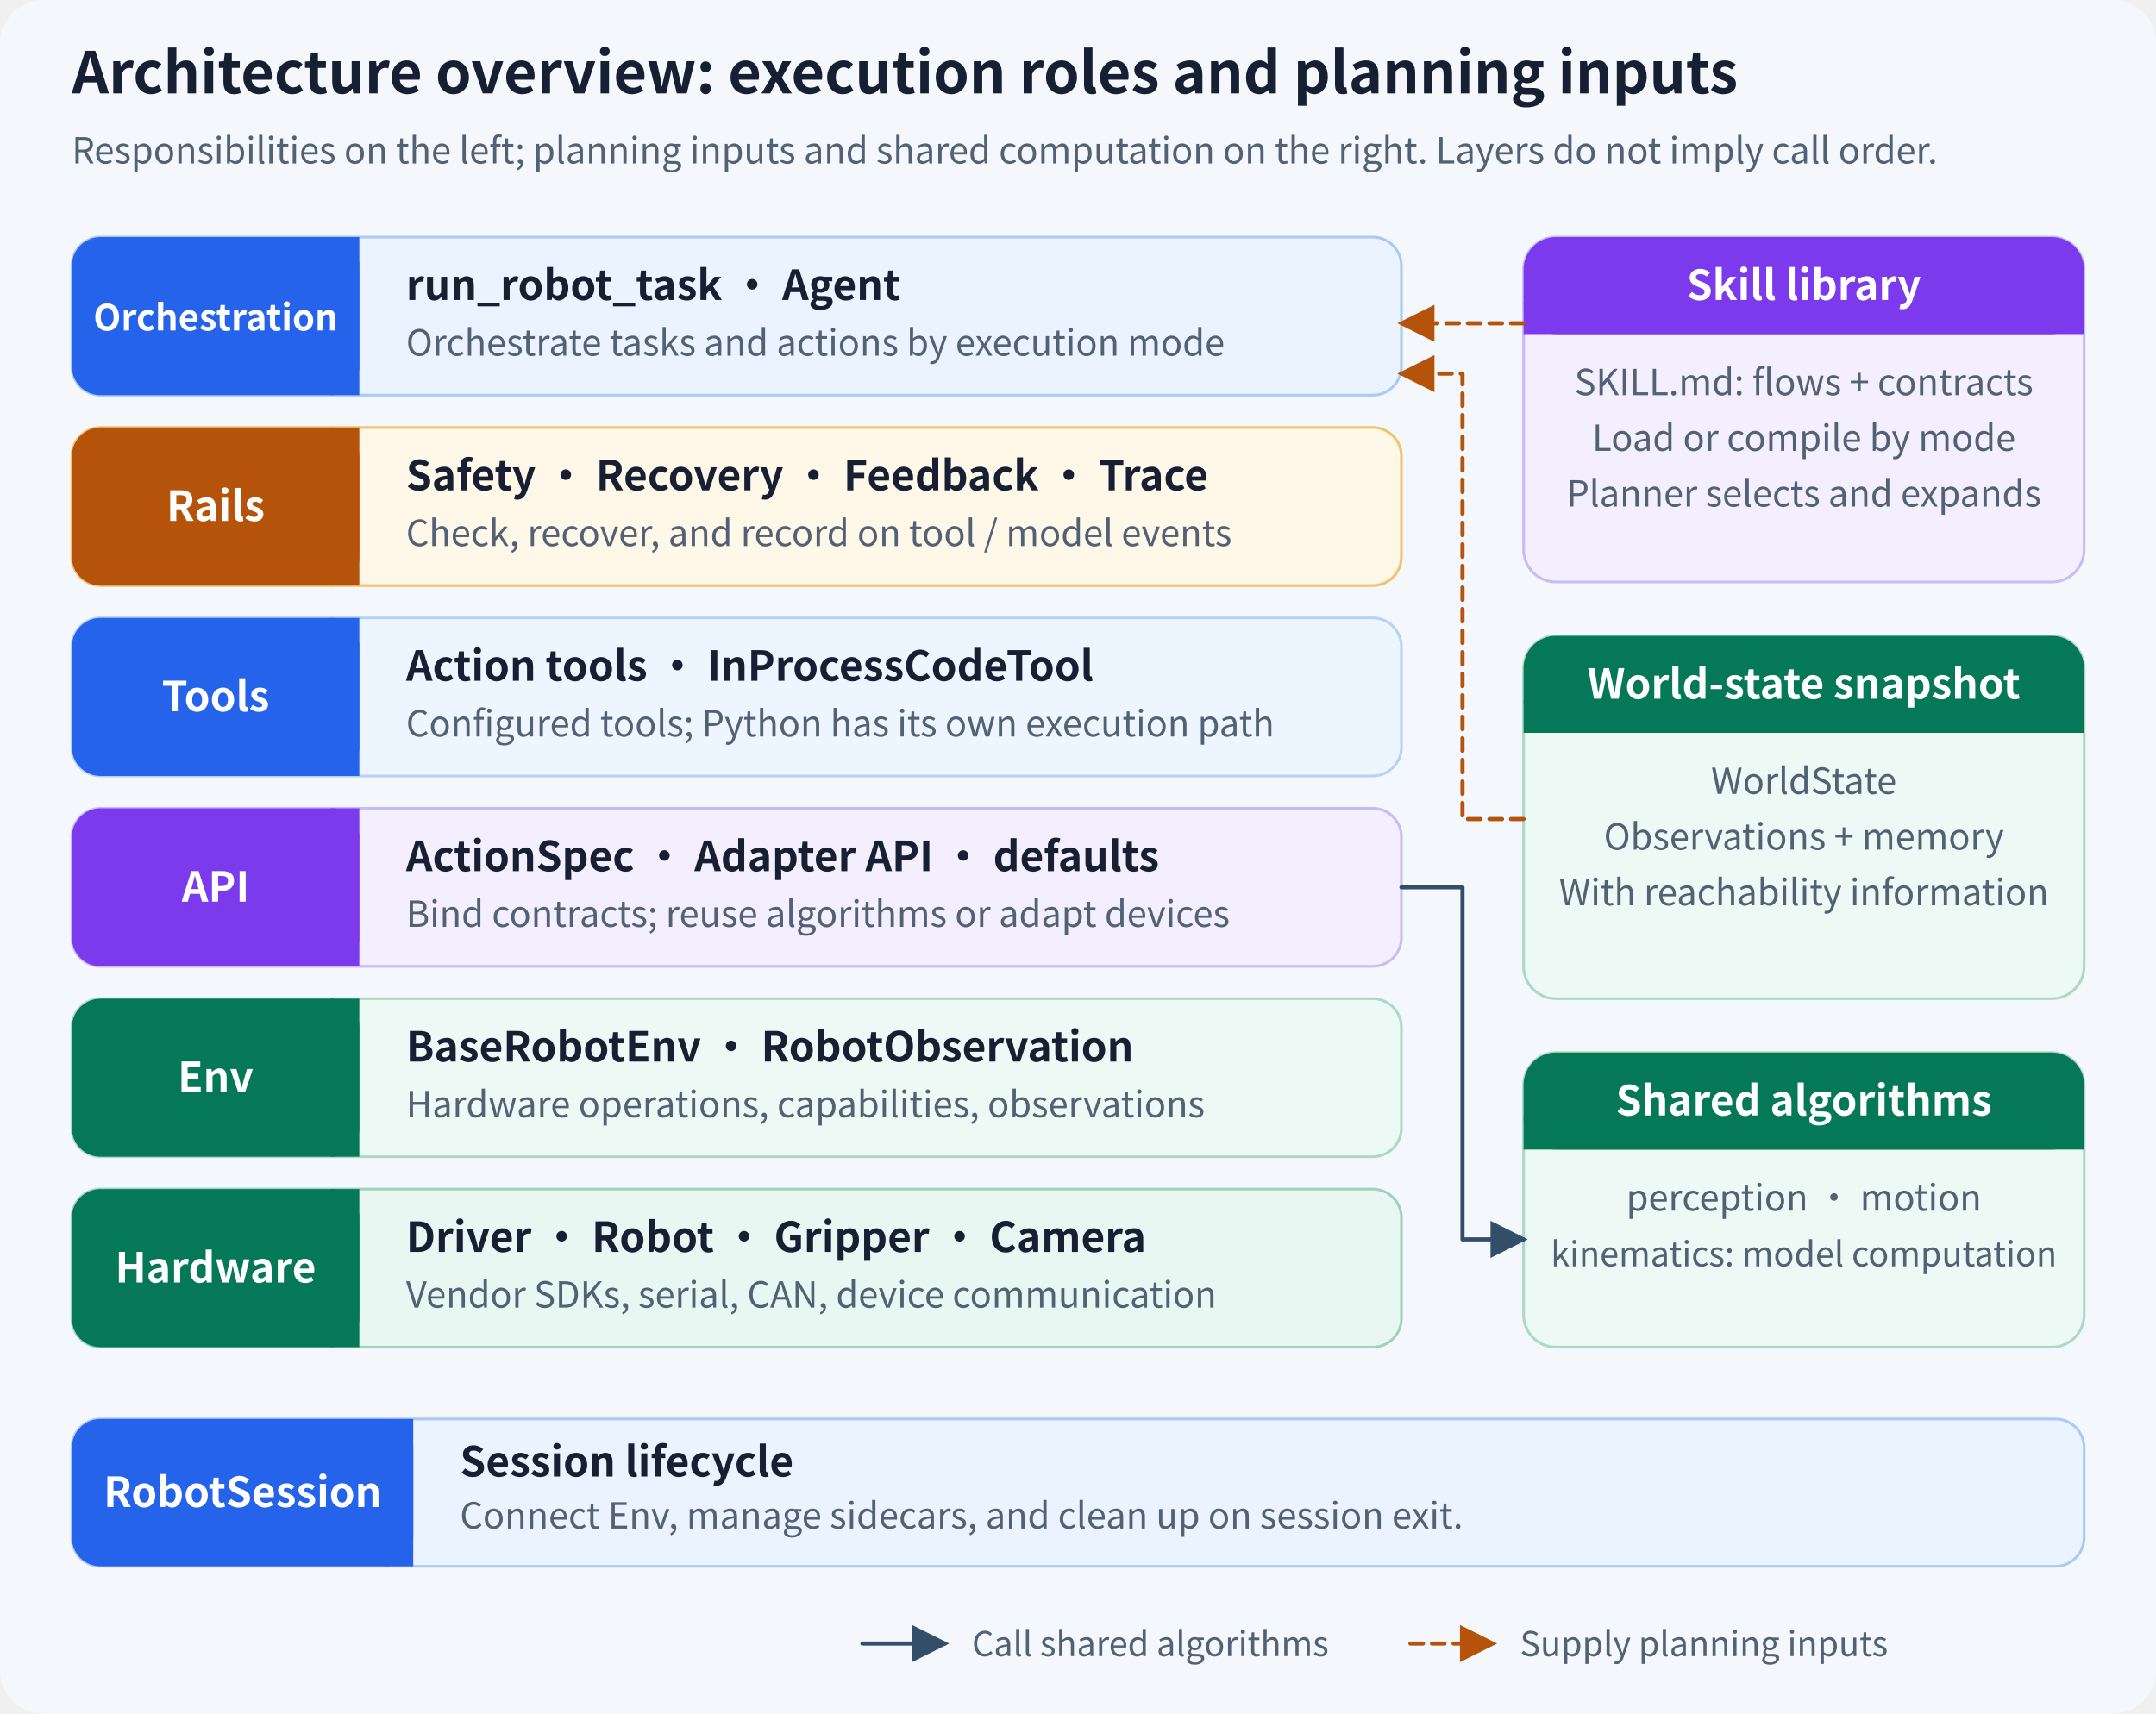
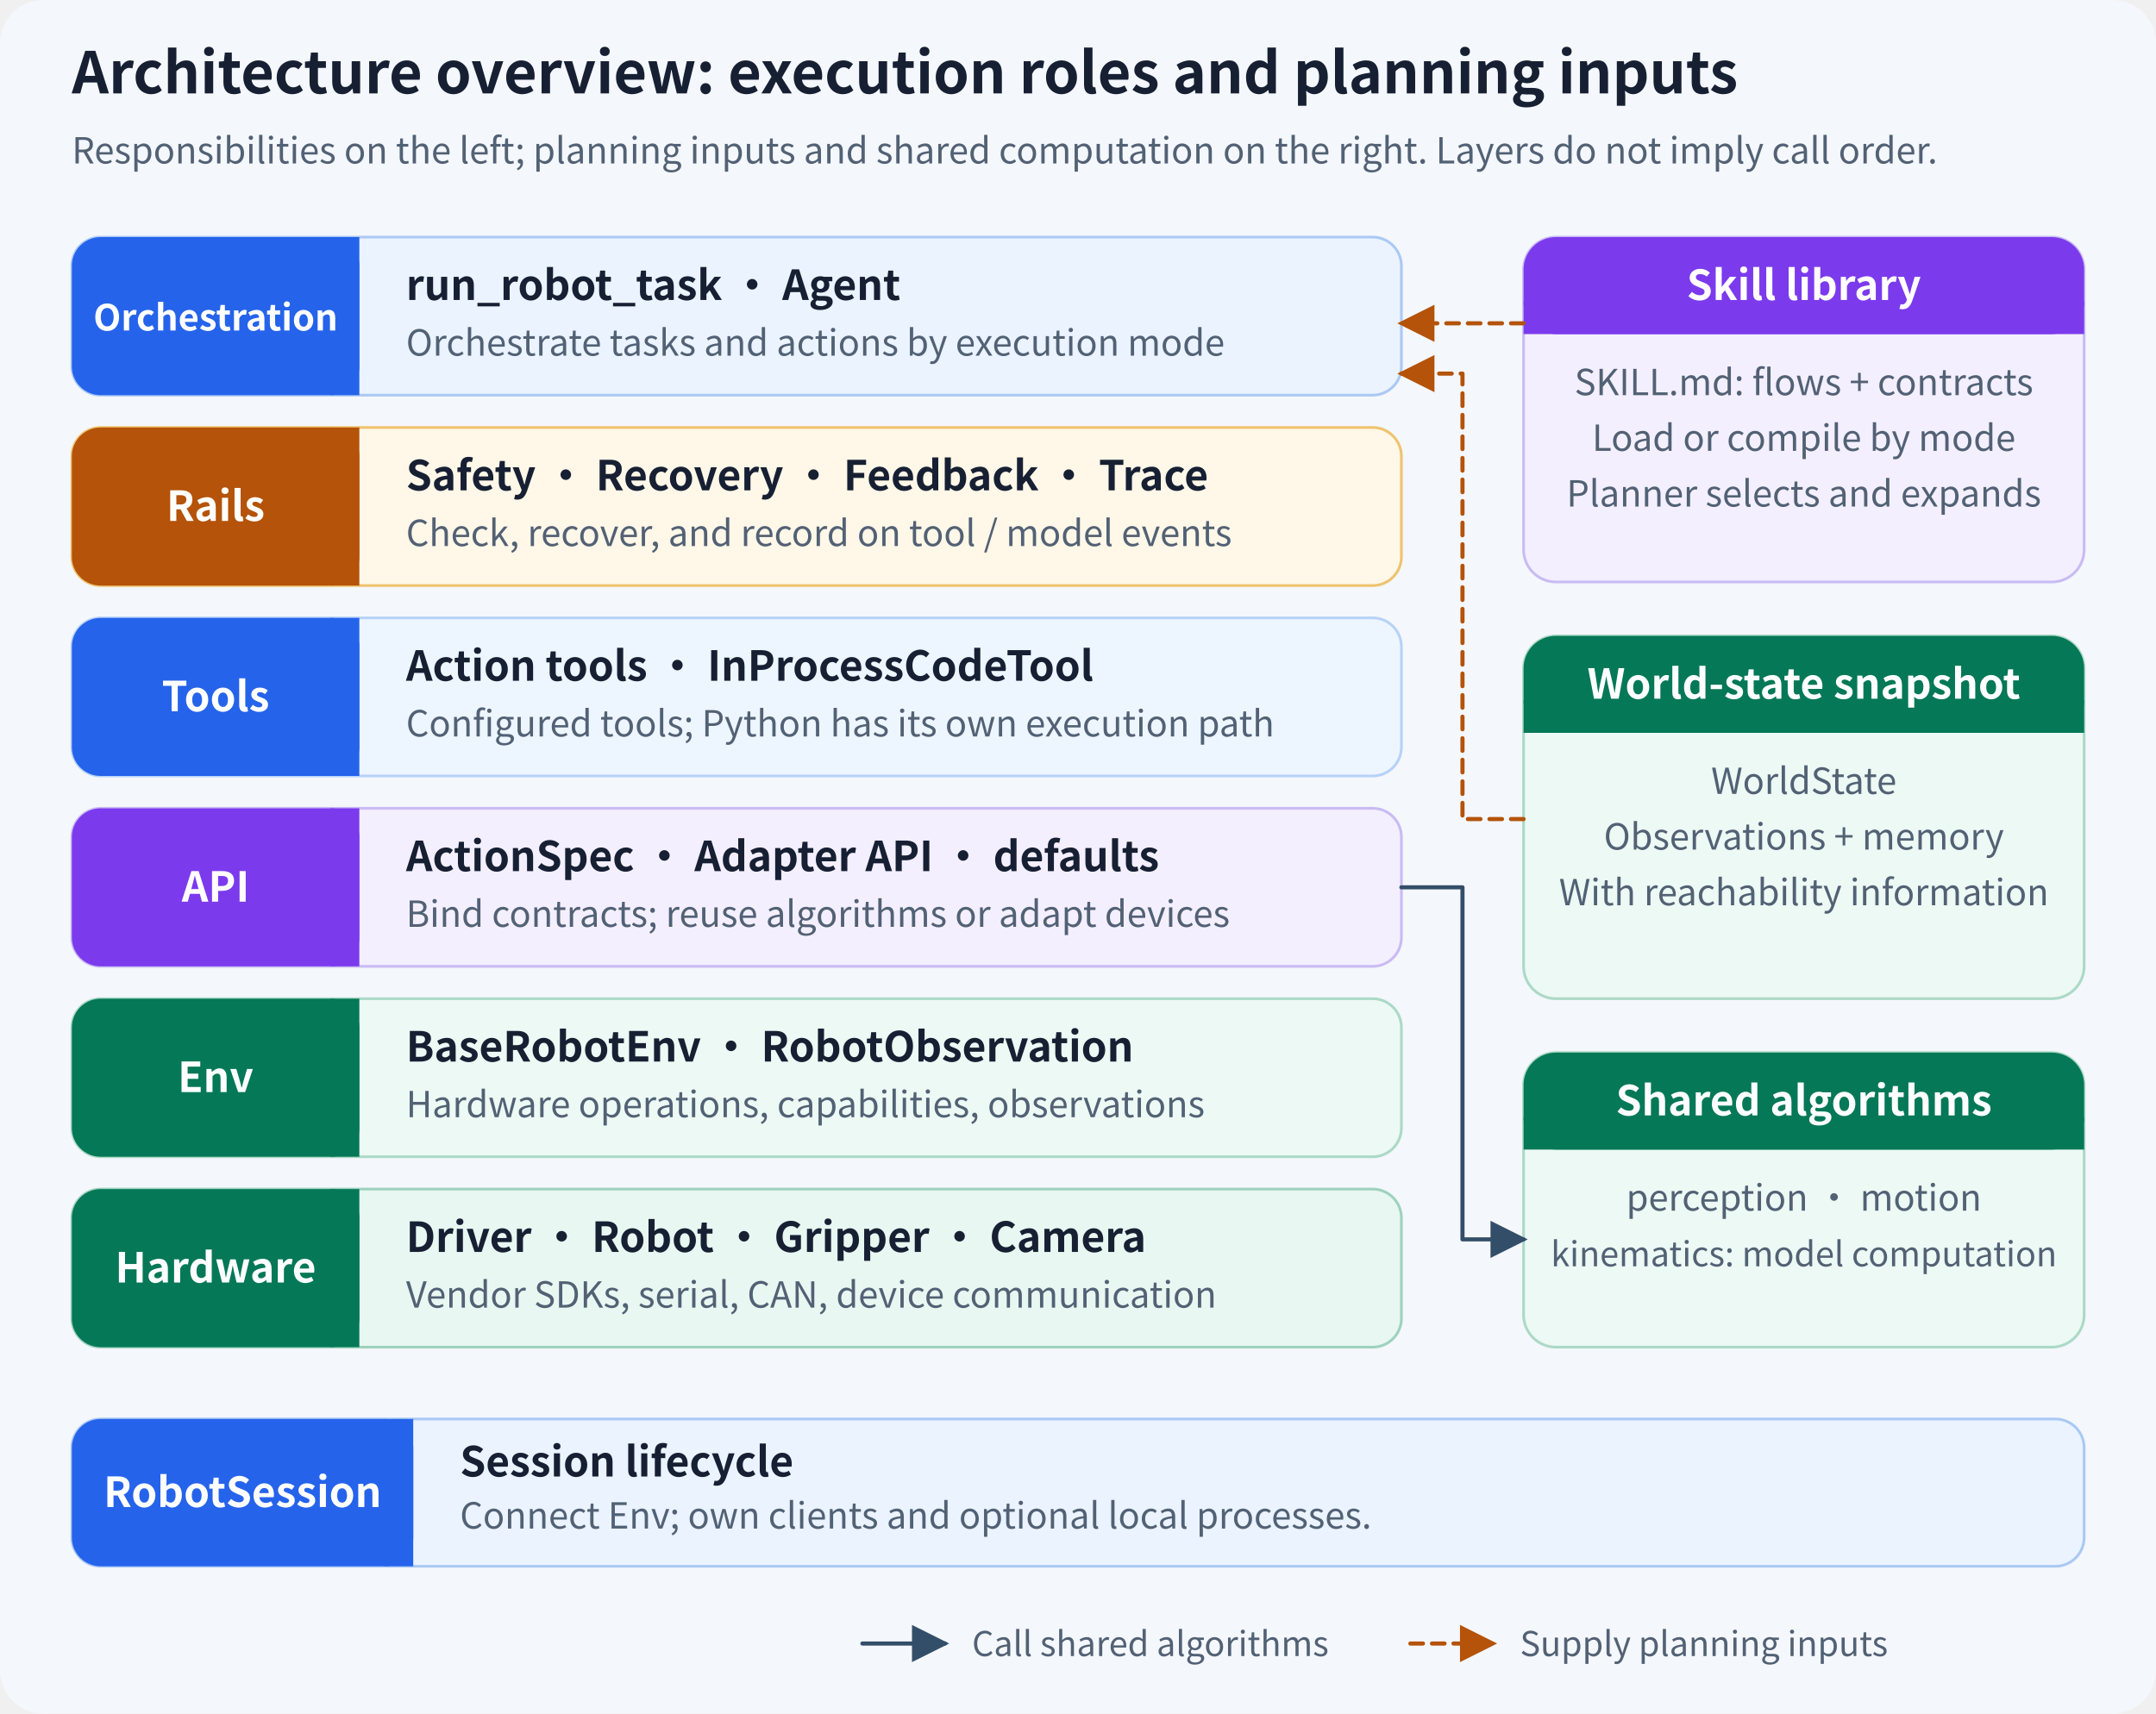
<svg xmlns="http://www.w3.org/2000/svg" width="1200" height="954" viewBox="0 0 1200 954" role="img" aria-labelledby="title desc">
  <defs>
    <marker id="arrow" markerWidth="9" markerHeight="9" refX="8" refY="4.5" orient="auto">
      <path d="M0 0 L9 4.5 L0 9 Z" fill="#334e68" />
    </marker>
    <marker id="input-arrow" markerWidth="9" markerHeight="9" refX="8" refY="4.5" orient="auto">
      <path d="M0 0 L9 4.5 L0 9 Z" fill="#b45309" />
    </marker>
    <filter id="shadow" x="-10%" y="-15%" width="120%" height="140%">
      <feDropShadow dx="0" dy="3" stdDeviation="4" flood-color="#19324d" flood-opacity="0.12" />
    </filter>
    <style>text { font-family: "Noto Sans CJK SC", "Microsoft YaHei", "PingFang SC", sans-serif; } path, line { stroke-linejoin: round; stroke-linecap: round; }</style>
  </defs>
  <rect x="0" y="0" width="1200" height="954" rx="24" fill="#f4f7fc" />
  <text id="text-1" x="40" y="52" font-size="32" font-weight="700" fill="#172033" text-anchor="start" data-max-width="1120">Architecture overview: execution roles and planning inputs</text>
  <text id="text-2" x="40" y="91" font-size="20" font-weight="400" fill="#526174" text-anchor="start" data-max-width="1120">Responsibilities on the left; planning inputs and shared computation on the right. Layers do not imply call order.</text>
  <rect x="40" y="132" width="740" height="88" rx="16" fill="#eaf3ff" stroke="#aac9f3" stroke-width="1.5" />
  <rect x="40" y="132" width="160" height="88" rx="16" fill="#2563eb" />
  <rect x="184" y="132" width="16" height="88" rx="0" fill="#2563eb" />
  <text id="text-3" x="120.0" y="184.0" font-size="20" font-weight="700" fill="#ffffff" text-anchor="middle" data-max-width="136">Orchestration</text>
  <text id="text-4" x="226" y="167" font-size="23" font-weight="700" fill="#172033" text-anchor="start" data-max-width="534">run_robot_task · Agent</text>
  <text id="text-5" x="226" y="198" font-size="20" font-weight="400" fill="#526174" text-anchor="start" data-max-width="534">Orchestrate tasks and actions by execution mode</text>
  <rect x="40" y="238" width="740" height="88" rx="16" fill="#fff7e8" stroke="#efc36f" stroke-width="1.5" />
  <rect x="40" y="238" width="160" height="88" rx="16" fill="#b45309" />
  <rect x="184" y="238" width="16" height="88" rx="0" fill="#b45309" />
  <text id="text-6" x="120.0" y="290.0" font-size="23" font-weight="700" fill="#ffffff" text-anchor="middle" data-max-width="136">Rails</text>
  <text id="text-7" x="226" y="273" font-size="23" font-weight="700" fill="#172033" text-anchor="start" data-max-width="534">Safety · Recovery · Feedback · Trace</text>
  <text id="text-8" x="226" y="304" font-size="20" font-weight="400" fill="#526174" text-anchor="start" data-max-width="534">Check, recover, and record on tool / model events</text>
  <rect x="40" y="344" width="740" height="88" rx="16" fill="#edf5ff" stroke="#b7d2f7" stroke-width="1.5" />
  <rect x="40" y="344" width="160" height="88" rx="16" fill="#2563eb" />
  <rect x="184" y="344" width="16" height="88" rx="0" fill="#2563eb" />
  <text id="text-9" x="120.0" y="396.0" font-size="23" font-weight="700" fill="#ffffff" text-anchor="middle" data-max-width="136">Tools</text>
  <text id="text-10" x="226" y="379" font-size="23" font-weight="700" fill="#172033" text-anchor="start" data-max-width="534">Action tools · InProcessCodeTool</text>
  <text id="text-11" x="226" y="410" font-size="20" font-weight="400" fill="#526174" text-anchor="start" data-max-width="534">Configured tools; Python has its own execution path</text>
  <rect x="40" y="450" width="740" height="88" rx="16" fill="#f3efff" stroke="#c9bbf3" stroke-width="1.5" />
  <rect x="40" y="450" width="160" height="88" rx="16" fill="#7c3aed" />
  <rect x="184" y="450" width="16" height="88" rx="0" fill="#7c3aed" />
  <text id="text-12" x="120.0" y="502.0" font-size="23" font-weight="700" fill="#ffffff" text-anchor="middle" data-max-width="136">API</text>
  <text id="text-13" x="226" y="485" font-size="23" font-weight="700" fill="#172033" text-anchor="start" data-max-width="534">ActionSpec · Adapter API · defaults</text>
  <text id="text-14" x="226" y="516" font-size="20" font-weight="400" fill="#526174" text-anchor="start" data-max-width="534">Bind contracts; reuse algorithms or adapt devices</text>
  <rect x="40" y="556" width="740" height="88" rx="16" fill="#ecf9f4" stroke="#acd9c6" stroke-width="1.5" />
  <rect x="40" y="556" width="160" height="88" rx="16" fill="#047857" />
  <rect x="184" y="556" width="16" height="88" rx="0" fill="#047857" />
  <text id="text-15" x="120.0" y="608.0" font-size="23" font-weight="700" fill="#ffffff" text-anchor="middle" data-max-width="136">Env</text>
  <text id="text-16" x="226" y="591" font-size="23" font-weight="700" fill="#172033" text-anchor="start" data-max-width="534">BaseRobotEnv · RobotObservation</text>
  <text id="text-17" x="226" y="622" font-size="20" font-weight="400" fill="#526174" text-anchor="start" data-max-width="534">Hardware operations, capabilities, observations</text>
  <rect x="40" y="662" width="740" height="88" rx="16" fill="#e8f7f1" stroke="#9ed2bd" stroke-width="1.5" />
  <rect x="40" y="662" width="160" height="88" rx="16" fill="#047857" />
  <rect x="184" y="662" width="16" height="88" rx="0" fill="#047857" />
  <text id="text-18" x="120.0" y="714.0" font-size="23" font-weight="700" fill="#ffffff" text-anchor="middle" data-max-width="136">Hardware</text>
  <text id="text-19" x="226" y="697" font-size="23" font-weight="700" fill="#172033" text-anchor="start" data-max-width="534">Driver · Robot · Gripper · Camera</text>
  <text id="text-20" x="226" y="728" font-size="20" font-weight="400" fill="#526174" text-anchor="start" data-max-width="534">Vendor SDKs, serial, CAN, device communication</text>
  <rect x="848" y="132" width="312" height="192" rx="18" fill="#f3efff" stroke="#c9bbf3" stroke-width="1.5" />
  <rect x="848" y="132" width="312" height="54" rx="18" fill="#7c3aed" />
  <rect x="848" y="168" width="312" height="18" rx="0" fill="#7c3aed" />
  <text id="text-21" x="1004.0" y="167" font-size="23" font-weight="700" fill="#ffffff" text-anchor="middle" data-max-width="288">Skill library</text>
  <text id="text-22" x="1004.0" y="220" font-size="20" font-weight="400" fill="#526174" text-anchor="middle" data-max-width="284">SKILL.md: flows + contracts</text>
  <text id="text-23" x="1004.0" y="251" font-size="20" font-weight="400" fill="#526174" text-anchor="middle" data-max-width="284">Load or compile by mode</text>
  <text id="text-24" x="1004.0" y="282" font-size="20" font-weight="400" fill="#526174" text-anchor="middle" data-max-width="284">Planner selects and expands</text>
  <rect x="848" y="354" width="312" height="202" rx="18" fill="#ecf9f4" stroke="#acd9c6" stroke-width="1.5" />
  <rect x="848" y="354" width="312" height="54" rx="18" fill="#047857" />
  <rect x="848" y="390" width="312" height="18" rx="0" fill="#047857" />
  <text id="text-25" x="1004.0" y="389" font-size="23" font-weight="700" fill="#ffffff" text-anchor="middle" data-max-width="288">World-state snapshot</text>
  <text id="text-26" x="1004.0" y="442" font-size="20" font-weight="400" fill="#526174" text-anchor="middle" data-max-width="284">WorldState</text>
  <text id="text-27" x="1004.0" y="473" font-size="20" font-weight="400" fill="#526174" text-anchor="middle" data-max-width="284">Observations + memory</text>
  <text id="text-28" x="1004.0" y="504" font-size="20" font-weight="400" fill="#526174" text-anchor="middle" data-max-width="284">With reachability information</text>
  <rect x="848" y="586" width="312" height="164" rx="18" fill="#ecf9f4" stroke="#acd9c6" stroke-width="1.5" />
  <rect x="848" y="586" width="312" height="54" rx="18" fill="#047857" />
  <rect x="848" y="622" width="312" height="18" rx="0" fill="#047857" />
  <text id="text-29" x="1004.0" y="621" font-size="23" font-weight="700" fill="#ffffff" text-anchor="middle" data-max-width="288">Shared algorithms</text>
  <text id="text-30" x="1004.0" y="674" font-size="20" font-weight="400" fill="#526174" text-anchor="middle" data-max-width="284">perception · motion</text>
  <text id="text-31" x="1004.0" y="705" font-size="19" font-weight="400" fill="#526174" text-anchor="middle" data-max-width="284">kinematics: model computation</text>
  <path d="M848 180 L780 180" fill="none" stroke="#b45309" stroke-width="2.3" stroke-dasharray="7 5" marker-end="url(#input-arrow)" />
  <path d="M848 456 H814 V208 H780" fill="none" stroke="#b45309" stroke-width="2.3" stroke-dasharray="7 5" marker-end="url(#input-arrow)" />
  <path d="M780 494 H814 V690 H848" fill="none" stroke="#334e68" stroke-width="2.3" marker-end="url(#arrow)" />
  <rect x="40" y="790" width="1120" height="82" rx="16" fill="#eaf3ff" stroke="#aac9f3" stroke-width="1.5" />
  <rect x="40" y="790" width="190" height="82" rx="16" fill="#2563eb" />
  <rect x="214" y="790" width="16" height="82" rx="0" fill="#2563eb" />
  <text id="text-32" x="135.0" y="839.0" font-size="23" font-weight="700" fill="#ffffff" text-anchor="middle" data-max-width="166">RobotSession</text>
  <text id="text-33" x="256" y="822" font-size="23" font-weight="700" fill="#172033" text-anchor="start" data-max-width="878">Session lifecycle</text>
-   <text id="text-34" x="256" y="851" font-size="20" font-weight="400" fill="#526174" text-anchor="start" data-max-width="878">Connect Env, manage sidecars, and clean up on session exit.</text>
+   <text id="text-34" x="256" y="851" font-size="20" font-weight="400" fill="#526174" text-anchor="start" data-max-width="878">Connect Env; own clients and optional local processes.</text>
  <path d="M480 915 L526 915" fill="none" stroke="#334e68" stroke-width="2.3" marker-end="url(#arrow)" />
  <text id="text-35" x="541" y="922" font-size="19" font-weight="400" fill="#526174" text-anchor="start" data-max-width="210">Call shared algorithms</text>
  <path d="M785 915 L831 915" fill="none" stroke="#b45309" stroke-width="2.3" stroke-dasharray="7 5" marker-end="url(#input-arrow)" />
  <text id="text-36" x="846" y="922" font-size="19" font-weight="400" fill="#526174" text-anchor="start" data-max-width="300">Supply planning inputs</text>
</svg>
